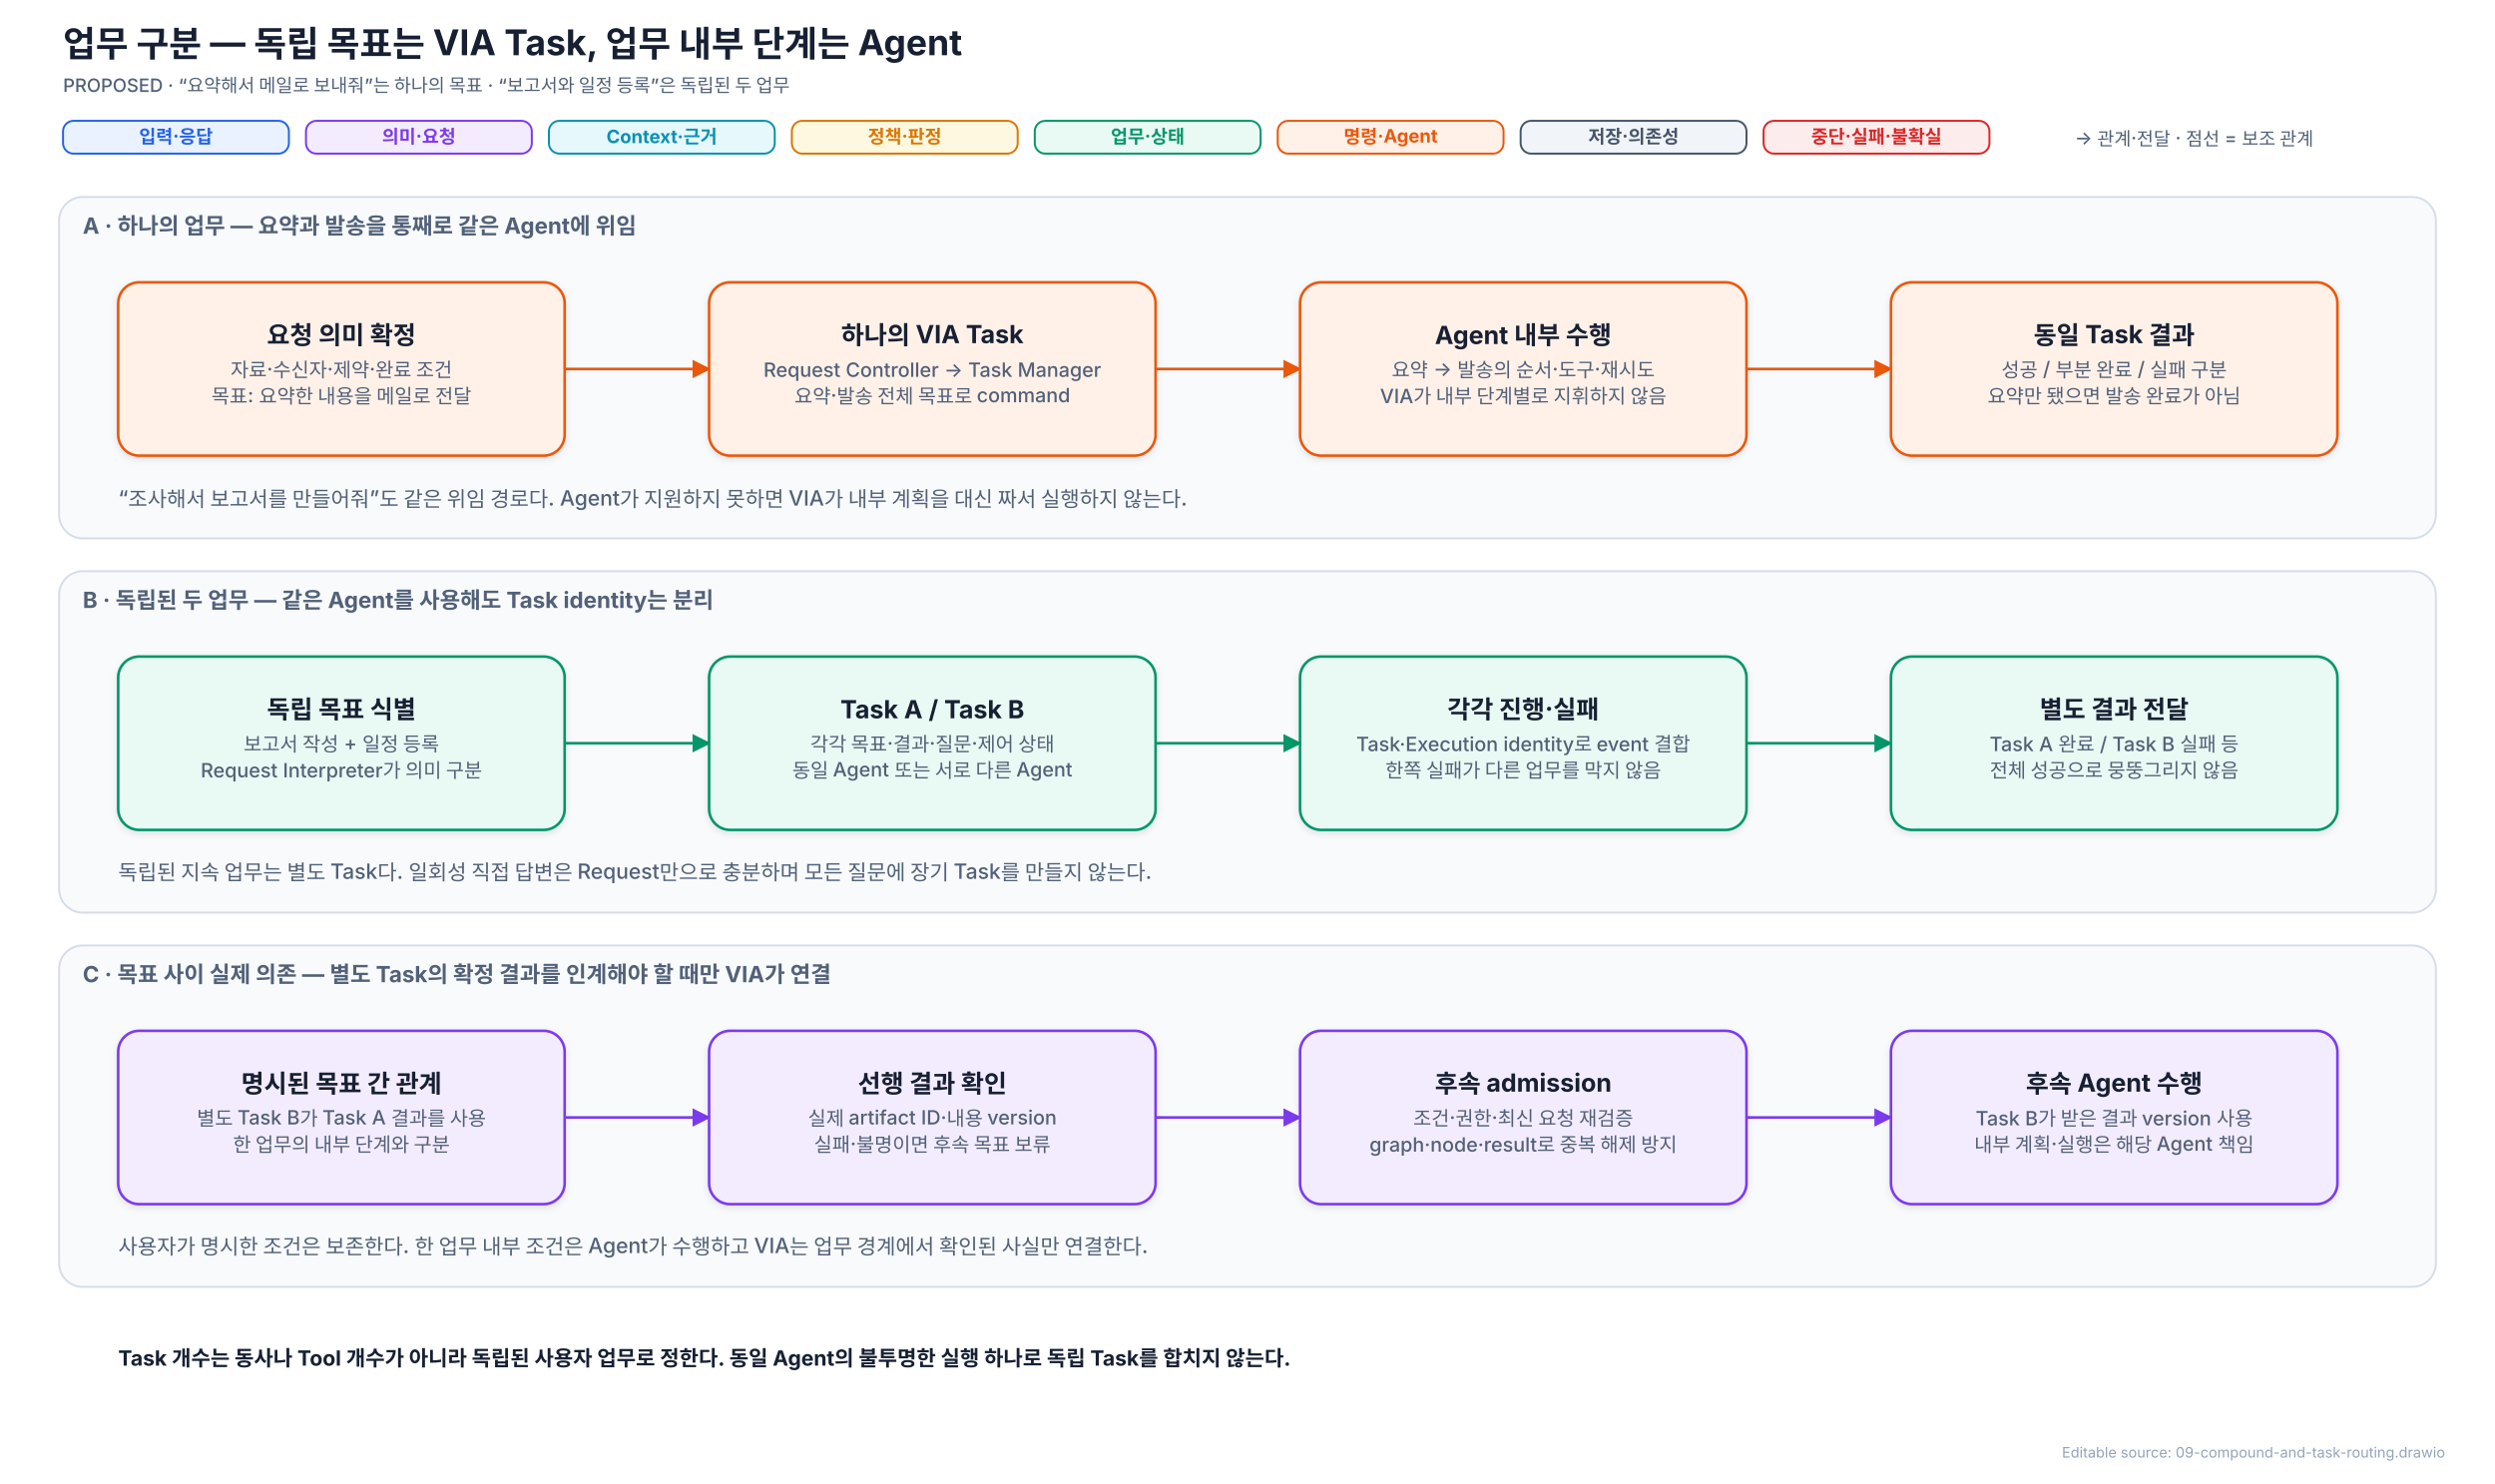
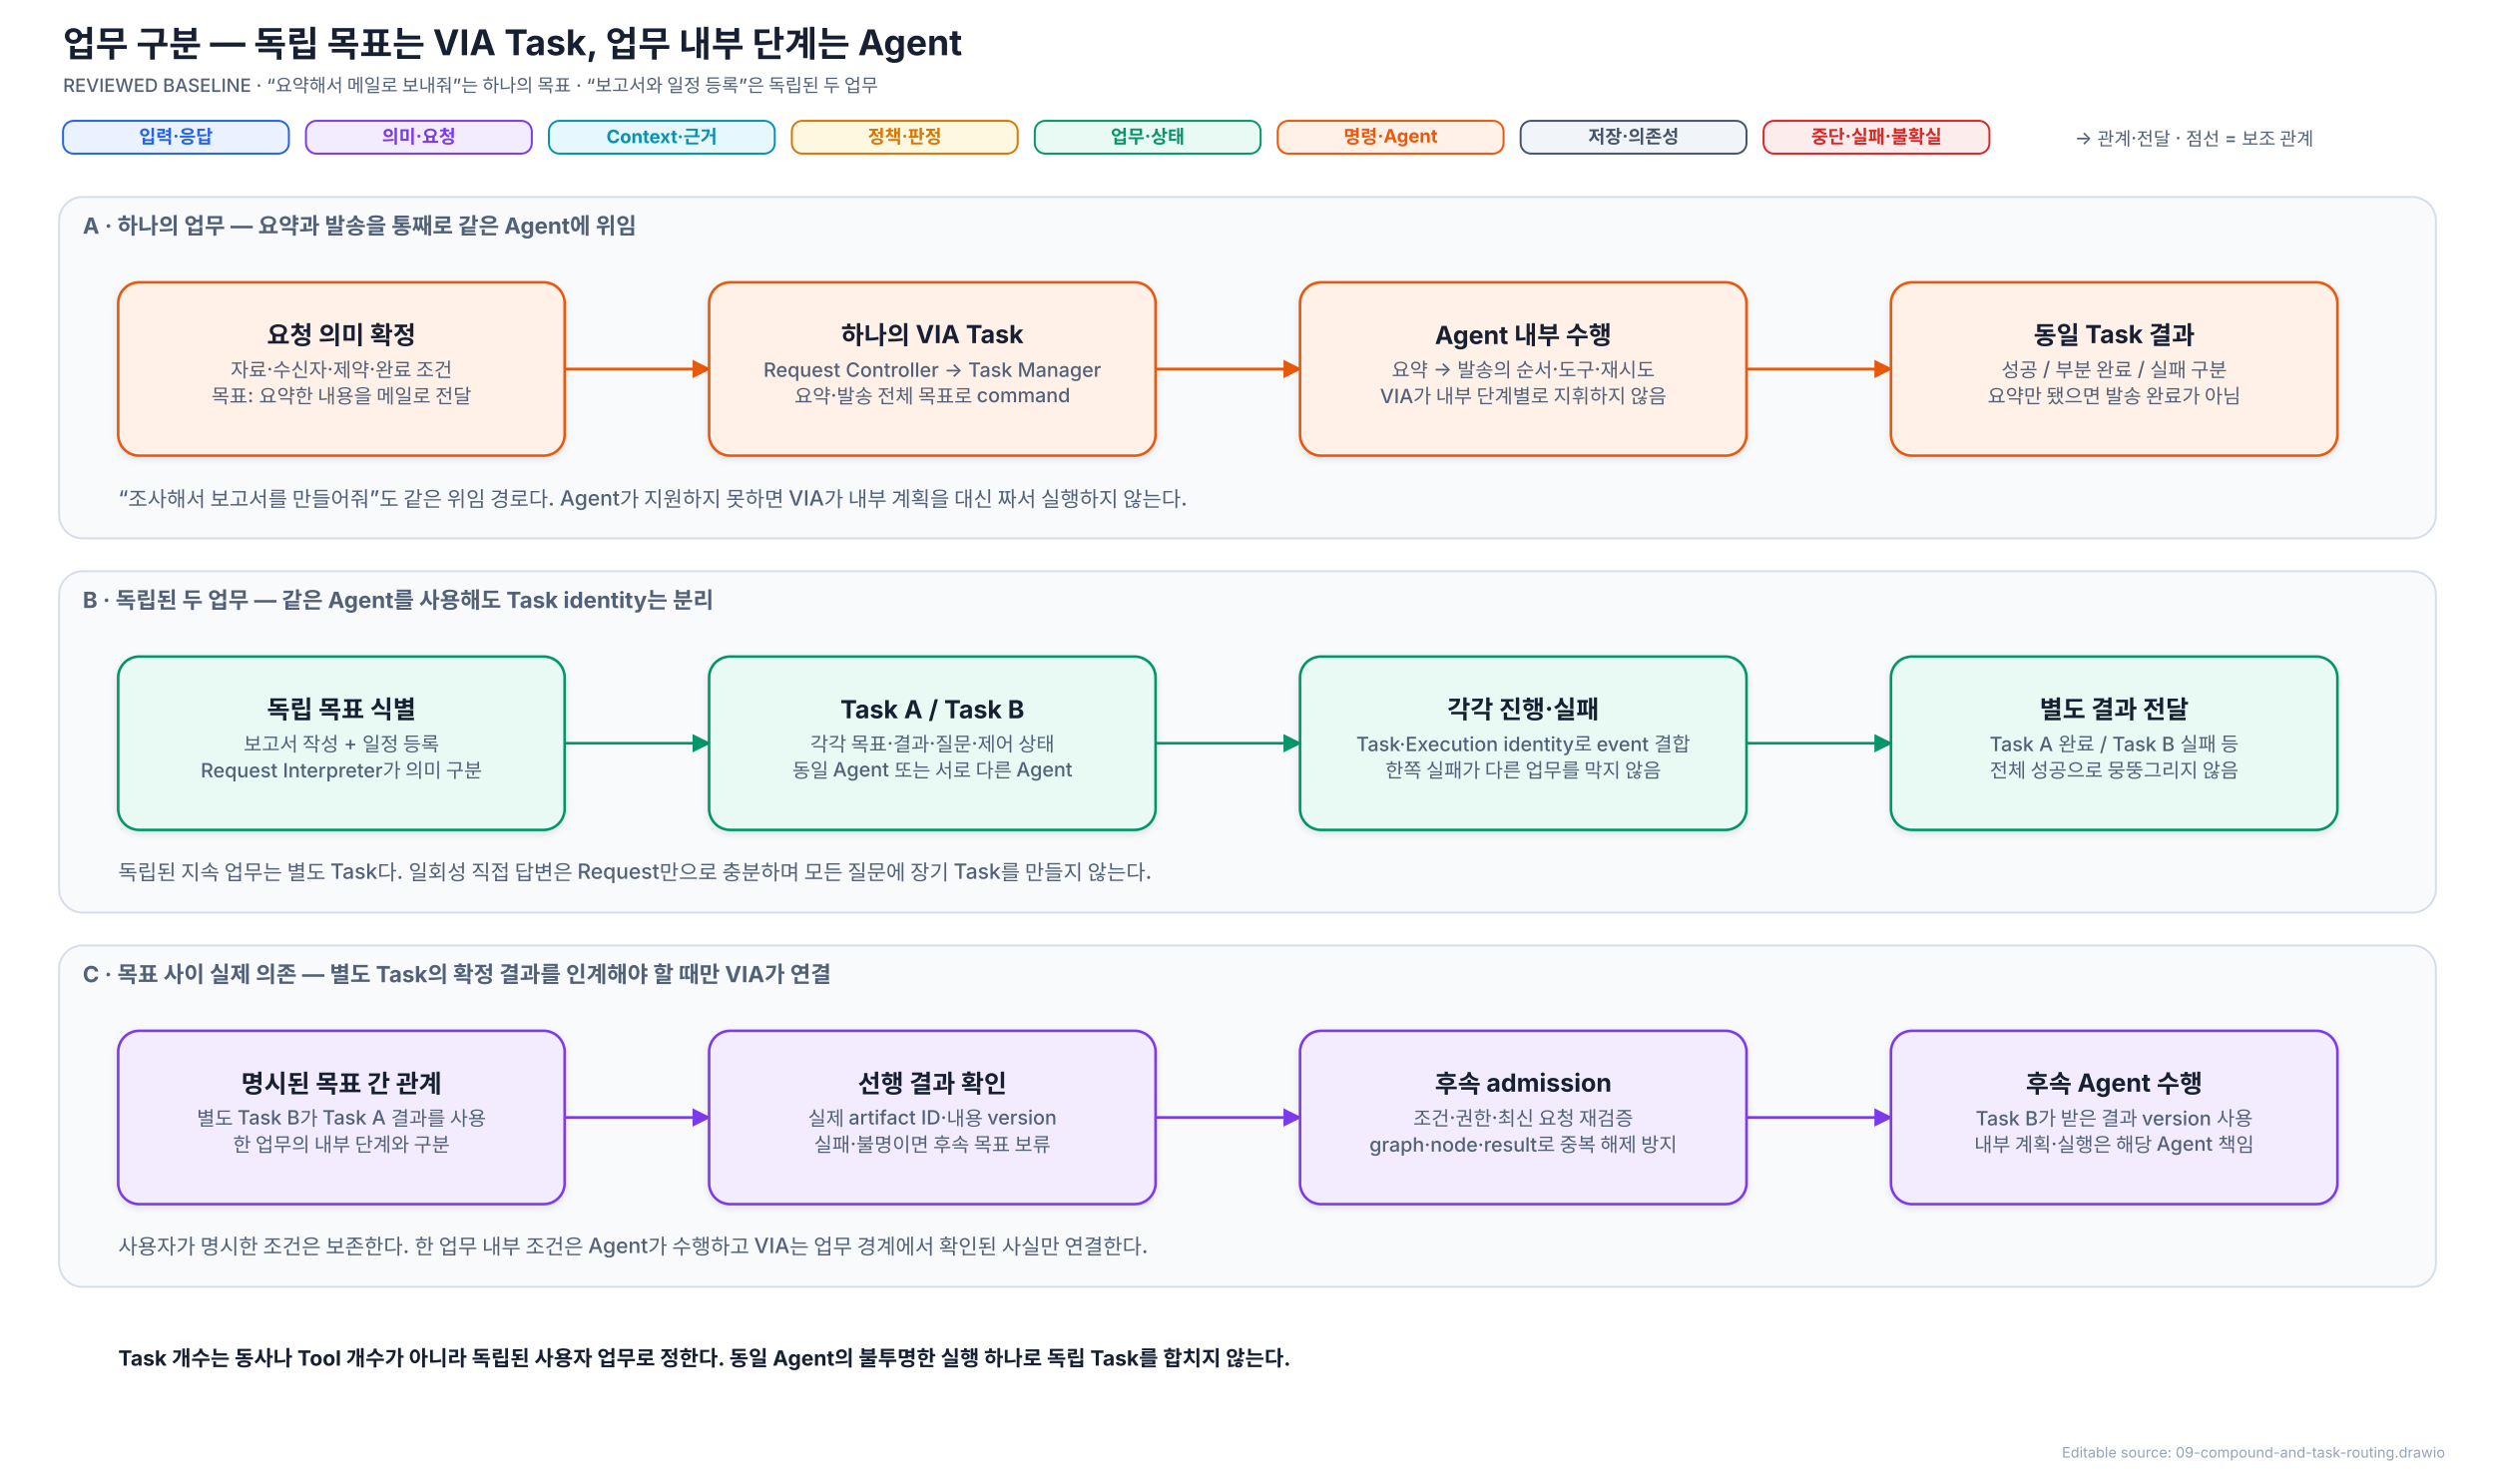
<svg xmlns="http://www.w3.org/2000/svg" width="1900" height="1130" viewBox="0 0 1900 1130" role="img" aria-labelledby="title desc">
  <defs>
    <marker id="arrow" viewBox="0 0 10 10" refX="9" refY="5" markerWidth="7" markerHeight="7" orient="auto-start-reverse">
      <path d="M 0 0 L 10 5 L 0 10 z" fill="#64748B" />
    </marker>
    <marker id="arrow-blue" viewBox="0 0 10 10" refX="9" refY="5" markerWidth="7" markerHeight="7" orient="auto-start-reverse">
      <path d="M 0 0 L 10 5 L 0 10 z" fill="#2563EB" />
    </marker>
    <marker id="arrow-cyan" viewBox="0 0 10 10" refX="9" refY="5" markerWidth="7" markerHeight="7" orient="auto-start-reverse">
      <path d="M 0 0 L 10 5 L 0 10 z" fill="#0891B2" />
    </marker>
    <marker id="arrow-purple" viewBox="0 0 10 10" refX="9" refY="5" markerWidth="7" markerHeight="7" orient="auto-start-reverse">
      <path d="M 0 0 L 10 5 L 0 10 z" fill="#7C3AED" />
    </marker>
    <marker id="arrow-green" viewBox="0 0 10 10" refX="9" refY="5" markerWidth="7" markerHeight="7" orient="auto-start-reverse">
      <path d="M 0 0 L 10 5 L 0 10 z" fill="#059669" />
    </marker>
    <marker id="arrow-orange" viewBox="0 0 10 10" refX="9" refY="5" markerWidth="7" markerHeight="7" orient="auto-start-reverse">
      <path d="M 0 0 L 10 5 L 0 10 z" fill="#EA580C" />
    </marker>
    <marker id="arrow-amber" viewBox="0 0 10 10" refX="9" refY="5" markerWidth="7" markerHeight="7" orient="auto-start-reverse">
      <path d="M 0 0 L 10 5 L 0 10 z" fill="#D97706" />
    </marker>
    <marker id="arrow-gray" viewBox="0 0 10 10" refX="9" refY="5" markerWidth="7" markerHeight="7" orient="auto-start-reverse">
      <path d="M 0 0 L 10 5 L 0 10 z" fill="#475569" />
    </marker>
    <marker id="arrow-red" viewBox="0 0 10 10" refX="9" refY="5" markerWidth="7" markerHeight="7" orient="auto-start-reverse">
      <path d="M 0 0 L 10 5 L 0 10 z" fill="#DC2626" />
    </marker>
    <filter id="shadow" x="-10%" y="-10%" width="120%" height="140%">
      <feDropShadow dx="0" dy="2" stdDeviation="3" flood-color="#0F172A" flood-opacity="0.10" />
    </filter>
  </defs>
  <rect width="1900" height="1130" fill="#FFFFFF" />
  <text x="48" y="43" font-family="Inter, Arial, sans-serif" font-size="27" font-weight="750" fill="#172033">업무 구분 — 독립 목표는 VIA Task, 업무 내부 단계는 Agent</text>
-   <text x="48" y="70" font-family="Inter, Arial, sans-serif" font-size="14" font-weight="500" fill="#526178">PROPOSED · “요약해서 메일로 보내줘”는 하나의 목표 · “보고서와 일정 등록”은 독립된 두 업무</text>
+   <text x="48" y="70" font-family="Inter, Arial, sans-serif" font-size="14" font-weight="500" fill="#526178">REVIEWED BASELINE · “요약해서 메일로 보내줘”는 하나의 목표 · “보고서와 일정 등록”은 독립된 두 업무</text>
  <rect x="45" y="150" width="1810" height="260" rx="18" fill="#F8FAFC" stroke="#D5DDE9" stroke-width="1.5" />
  <text x="63" y="178" font-family="Inter, Arial, sans-serif" font-size="17" font-weight="750" fill="#526178">A · 하나의 업무 — 요약과 발송을 통째로 같은 Agent에 위임</text>
  <rect x="45" y="435" width="1810" height="260" rx="18" fill="#F8FAFC" stroke="#D5DDE9" stroke-width="1.5" />
  <text x="63" y="463" font-family="Inter, Arial, sans-serif" font-size="17" font-weight="750" fill="#526178">B · 독립된 두 업무 — 같은 Agent를 사용해도 Task identity는 분리</text>
  <rect x="45" y="720" width="1810" height="260" rx="18" fill="#F8FAFC" stroke="#D5DDE9" stroke-width="1.5" />
  <text x="63" y="748" font-family="Inter, Arial, sans-serif" font-size="17" font-weight="750" fill="#526178">C · 목표 사이 실제 의존 — 별도 Task의 확정 결과를 인계해야 할 때만 VIA가 연결</text>
  <polyline points="430,281.0 540,281.0" fill="none" stroke="#EA580C" stroke-width="2" stroke-linejoin="round" stroke-linecap="round" marker-end="url(#arrow-orange)" />
  <polyline points="880,281.0 990,281.0" fill="none" stroke="#EA580C" stroke-width="2" stroke-linejoin="round" stroke-linecap="round" marker-end="url(#arrow-orange)" />
  <polyline points="1330,281.0 1440,281.0" fill="none" stroke="#EA580C" stroke-width="2" stroke-linejoin="round" stroke-linecap="round" marker-end="url(#arrow-orange)" />
  <polyline points="430,566.0 540,566.0" fill="none" stroke="#059669" stroke-width="2" stroke-linejoin="round" stroke-linecap="round" marker-end="url(#arrow-green)" />
  <polyline points="880,566.0 990,566.0" fill="none" stroke="#059669" stroke-width="2" stroke-linejoin="round" stroke-linecap="round" marker-end="url(#arrow-green)" />
  <polyline points="1330,566.0 1440,566.0" fill="none" stroke="#059669" stroke-width="2" stroke-linejoin="round" stroke-linecap="round" marker-end="url(#arrow-green)" />
  <polyline points="430,851.0 540,851.0" fill="none" stroke="#7C3AED" stroke-width="2" stroke-linejoin="round" stroke-linecap="round" marker-end="url(#arrow-purple)" />
  <polyline points="880,851.0 990,851.0" fill="none" stroke="#7C3AED" stroke-width="2" stroke-linejoin="round" stroke-linecap="round" marker-end="url(#arrow-purple)" />
  <polyline points="1330,851.0 1440,851.0" fill="none" stroke="#7C3AED" stroke-width="2" stroke-linejoin="round" stroke-linecap="round" marker-end="url(#arrow-purple)" />
  <rect x="90" y="215" width="340" height="132" rx="16" fill="#FFF1E8" stroke="#EA580C" stroke-width="2" filter="url(#shadow)" />
  <g font-family="Inter, Arial, sans-serif">
    <text x="260.0" y="262.0" text-anchor="middle" font-size="19" font-weight="700" fill="#172033">요청 의미 확정</text>
    <text x="260.0" y="287.0" text-anchor="middle" font-size="15" font-weight="500" fill="#526178">자료·수신자·제약·완료 조건</text>
    <text x="260.0" y="307.0" text-anchor="middle" font-size="15" font-weight="500" fill="#526178">목표: 요약한 내용을 메일로 전달</text>
  </g>
  <rect x="540" y="215" width="340" height="132" rx="16" fill="#FFF1E8" stroke="#EA580C" stroke-width="2" filter="url(#shadow)" />
  <g font-family="Inter, Arial, sans-serif">
    <text x="710.0" y="262.0" text-anchor="middle" font-size="19" font-weight="700" fill="#172033">하나의 VIA Task</text>
    <text x="710.0" y="287.0" text-anchor="middle" font-size="15" font-weight="500" fill="#526178">Request Controller → Task Manager</text>
    <text x="710.0" y="307.0" text-anchor="middle" font-size="15" font-weight="500" fill="#526178">요약·발송 전체 목표로 command</text>
  </g>
  <rect x="990" y="215" width="340" height="132" rx="16" fill="#FFF1E8" stroke="#EA580C" stroke-width="2" filter="url(#shadow)" />
  <g font-family="Inter, Arial, sans-serif">
    <text x="1160.0" y="262.0" text-anchor="middle" font-size="19" font-weight="700" fill="#172033">Agent 내부 수행</text>
    <text x="1160.0" y="287.0" text-anchor="middle" font-size="15" font-weight="500" fill="#526178">요약 → 발송의 순서·도구·재시도</text>
    <text x="1160.0" y="307.0" text-anchor="middle" font-size="15" font-weight="500" fill="#526178">VIA가 내부 단계별로 지휘하지 않음</text>
  </g>
  <rect x="1440" y="215" width="340" height="132" rx="16" fill="#FFF1E8" stroke="#EA580C" stroke-width="2" filter="url(#shadow)" />
  <g font-family="Inter, Arial, sans-serif">
    <text x="1610.0" y="262.0" text-anchor="middle" font-size="19" font-weight="700" fill="#172033">동일 Task 결과</text>
    <text x="1610.0" y="287.0" text-anchor="middle" font-size="15" font-weight="500" fill="#526178">성공 / 부분 완료 / 실패 구분</text>
    <text x="1610.0" y="307.0" text-anchor="middle" font-size="15" font-weight="500" fill="#526178">요약만 됐으면 발송 완료가 아님</text>
  </g>
  <rect x="90" y="500" width="340" height="132" rx="16" fill="#E9F9F3" stroke="#059669" stroke-width="2" filter="url(#shadow)" />
  <g font-family="Inter, Arial, sans-serif">
    <text x="260.0" y="547.0" text-anchor="middle" font-size="19" font-weight="700" fill="#172033">독립 목표 식별</text>
    <text x="260.0" y="572.0" text-anchor="middle" font-size="15" font-weight="500" fill="#526178">보고서 작성 + 일정 등록</text>
    <text x="260.0" y="592.0" text-anchor="middle" font-size="15" font-weight="500" fill="#526178">Request Interpreter가 의미 구분</text>
  </g>
  <rect x="540" y="500" width="340" height="132" rx="16" fill="#E9F9F3" stroke="#059669" stroke-width="2" filter="url(#shadow)" />
  <g font-family="Inter, Arial, sans-serif">
    <text x="710.0" y="547.0" text-anchor="middle" font-size="19" font-weight="700" fill="#172033">Task A / Task B</text>
    <text x="710.0" y="572.0" text-anchor="middle" font-size="15" font-weight="500" fill="#526178">각각 목표·결과·질문·제어 상태</text>
    <text x="710.0" y="592.0" text-anchor="middle" font-size="15" font-weight="500" fill="#526178">동일 Agent 또는 서로 다른 Agent</text>
  </g>
  <rect x="990" y="500" width="340" height="132" rx="16" fill="#E9F9F3" stroke="#059669" stroke-width="2" filter="url(#shadow)" />
  <g font-family="Inter, Arial, sans-serif">
    <text x="1160.0" y="547.0" text-anchor="middle" font-size="19" font-weight="700" fill="#172033">각각 진행·실패</text>
    <text x="1160.0" y="572.0" text-anchor="middle" font-size="15" font-weight="500" fill="#526178">Task·Execution identity로 event 결합</text>
    <text x="1160.0" y="592.0" text-anchor="middle" font-size="15" font-weight="500" fill="#526178">한쪽 실패가 다른 업무를 막지 않음</text>
  </g>
  <rect x="1440" y="500" width="340" height="132" rx="16" fill="#E9F9F3" stroke="#059669" stroke-width="2" filter="url(#shadow)" />
  <g font-family="Inter, Arial, sans-serif">
    <text x="1610.0" y="547.0" text-anchor="middle" font-size="19" font-weight="700" fill="#172033">별도 결과 전달</text>
    <text x="1610.0" y="572.0" text-anchor="middle" font-size="15" font-weight="500" fill="#526178">Task A 완료 / Task B 실패 등</text>
    <text x="1610.0" y="592.0" text-anchor="middle" font-size="15" font-weight="500" fill="#526178">전체 성공으로 뭉뚱그리지 않음</text>
  </g>
  <rect x="90" y="785" width="340" height="132" rx="16" fill="#F3ECFF" stroke="#7C3AED" stroke-width="2" filter="url(#shadow)" />
  <g font-family="Inter, Arial, sans-serif">
    <text x="260.0" y="832.0" text-anchor="middle" font-size="19" font-weight="700" fill="#172033">명시된 목표 간 관계</text>
    <text x="260.0" y="857.0" text-anchor="middle" font-size="15" font-weight="500" fill="#526178">별도 Task B가 Task A 결과를 사용</text>
    <text x="260.0" y="877.0" text-anchor="middle" font-size="15" font-weight="500" fill="#526178">한 업무의 내부 단계와 구분</text>
  </g>
  <rect x="540" y="785" width="340" height="132" rx="16" fill="#F3ECFF" stroke="#7C3AED" stroke-width="2" filter="url(#shadow)" />
  <g font-family="Inter, Arial, sans-serif">
    <text x="710.0" y="832.0" text-anchor="middle" font-size="19" font-weight="700" fill="#172033">선행 결과 확인</text>
    <text x="710.0" y="857.0" text-anchor="middle" font-size="15" font-weight="500" fill="#526178">실제 artifact ID·내용 version</text>
    <text x="710.0" y="877.0" text-anchor="middle" font-size="15" font-weight="500" fill="#526178">실패·불명이면 후속 목표 보류</text>
  </g>
  <rect x="990" y="785" width="340" height="132" rx="16" fill="#F3ECFF" stroke="#7C3AED" stroke-width="2" filter="url(#shadow)" />
  <g font-family="Inter, Arial, sans-serif">
    <text x="1160.0" y="832.0" text-anchor="middle" font-size="19" font-weight="700" fill="#172033">후속 admission</text>
    <text x="1160.0" y="857.0" text-anchor="middle" font-size="15" font-weight="500" fill="#526178">조건·권한·최신 요청 재검증</text>
    <text x="1160.0" y="877.0" text-anchor="middle" font-size="15" font-weight="500" fill="#526178">graph·node·result로 중복 해제 방지</text>
  </g>
  <rect x="1440" y="785" width="340" height="132" rx="16" fill="#F3ECFF" stroke="#7C3AED" stroke-width="2" filter="url(#shadow)" />
  <g font-family="Inter, Arial, sans-serif">
    <text x="1610.0" y="832.0" text-anchor="middle" font-size="19" font-weight="700" fill="#172033">후속 Agent 수행</text>
    <text x="1610.0" y="857.0" text-anchor="middle" font-size="15" font-weight="500" fill="#526178">Task B가 받은 결과 version 사용</text>
    <text x="1610.0" y="877.0" text-anchor="middle" font-size="15" font-weight="500" fill="#526178">내부 계획·실행은 해당 Agent 책임</text>
  </g>
  <text x="1580" y="110" text-anchor="start" font-family="Inter, Arial, sans-serif" font-size="14" font-weight="500" fill="#526178">→ 관계·전달  ·  점선 = 보조 관계</text>
  <text x="90" y="385" text-anchor="start" font-family="Inter, Arial, sans-serif" font-size="16" font-weight="500" fill="#526178">“조사해서 보고서를 만들어줘”도 같은 위임 경로다. Agent가 지원하지 못하면 VIA가 내부 계획을 대신 짜서 실행하지 않는다.</text>
  <text x="90" y="670" text-anchor="start" font-family="Inter, Arial, sans-serif" font-size="16" font-weight="500" fill="#526178">독립된 지속 업무는 별도 Task다. 일회성 직접 답변은 Request만으로 충분하며 모든 질문에 장기 Task를 만들지 않는다.</text>
  <text x="90" y="955" text-anchor="start" font-family="Inter, Arial, sans-serif" font-size="16" font-weight="500" fill="#526178">사용자가 명시한 조건은 보존한다. 한 업무 내부 조건은 Agent가 수행하고 VIA는 업무 경계에서 확인된 사실만 연결한다.</text>
  <text x="90" y="1040" text-anchor="start" font-family="Inter, Arial, sans-serif" font-size="16" font-weight="700" fill="#172033">Task 개수는 동사나 Tool 개수가 아니라 독립된 사용자 업무로 정한다. 동일 Agent의 불투명한 실행 하나로 독립 Task를 합치지 않는다.</text>
  <rect x="48" y="92" width="172" height="25" rx="8" fill="#EAF2FF" stroke="#2563EB" stroke-width="1.5" />
  <text x="134.0" y="109" text-anchor="middle" font-family="Inter, Arial, sans-serif" font-size="14" font-weight="700" fill="#2563EB">입력·응답</text>
  <rect x="233" y="92" width="172" height="25" rx="8" fill="#F3ECFF" stroke="#7C3AED" stroke-width="1.5" />
  <text x="319.0" y="109" text-anchor="middle" font-family="Inter, Arial, sans-serif" font-size="14" font-weight="700" fill="#7C3AED">의미·요청</text>
  <rect x="418" y="92" width="172" height="25" rx="8" fill="#E6F8FB" stroke="#0891B2" stroke-width="1.5" />
  <text x="504.0" y="109" text-anchor="middle" font-family="Inter, Arial, sans-serif" font-size="14" font-weight="700" fill="#0891B2">Context·근거</text>
  <rect x="603" y="92" width="172" height="25" rx="8" fill="#FFF8E1" stroke="#D97706" stroke-width="1.5" />
  <text x="689.0" y="109" text-anchor="middle" font-family="Inter, Arial, sans-serif" font-size="14" font-weight="700" fill="#D97706">정책·판정</text>
  <rect x="788" y="92" width="172" height="25" rx="8" fill="#E9F9F3" stroke="#059669" stroke-width="1.5" />
  <text x="874.0" y="109" text-anchor="middle" font-family="Inter, Arial, sans-serif" font-size="14" font-weight="700" fill="#059669">업무·상태</text>
  <rect x="973" y="92" width="172" height="25" rx="8" fill="#FFF1E8" stroke="#EA580C" stroke-width="1.5" />
  <text x="1059.0" y="109" text-anchor="middle" font-family="Inter, Arial, sans-serif" font-size="14" font-weight="700" fill="#EA580C">명령·Agent</text>
  <rect x="1158" y="92" width="172" height="25" rx="8" fill="#F1F5F9" stroke="#475569" stroke-width="1.5" />
  <text x="1244.0" y="109" text-anchor="middle" font-family="Inter, Arial, sans-serif" font-size="14" font-weight="700" fill="#475569">저장·의존성</text>
  <rect x="1343" y="92" width="172" height="25" rx="8" fill="#FDECEC" stroke="#DC2626" stroke-width="1.5" />
  <text x="1429.0" y="109" text-anchor="middle" font-family="Inter, Arial, sans-serif" font-size="14" font-weight="700" fill="#DC2626">중단·실패·불확실</text>
  <text x="1862" y="1110" text-anchor="end" font-family="Inter, Arial, sans-serif" font-size="11" fill="#94A3B8">Editable source: 09-compound-and-task-routing.drawio</text>
</svg>
